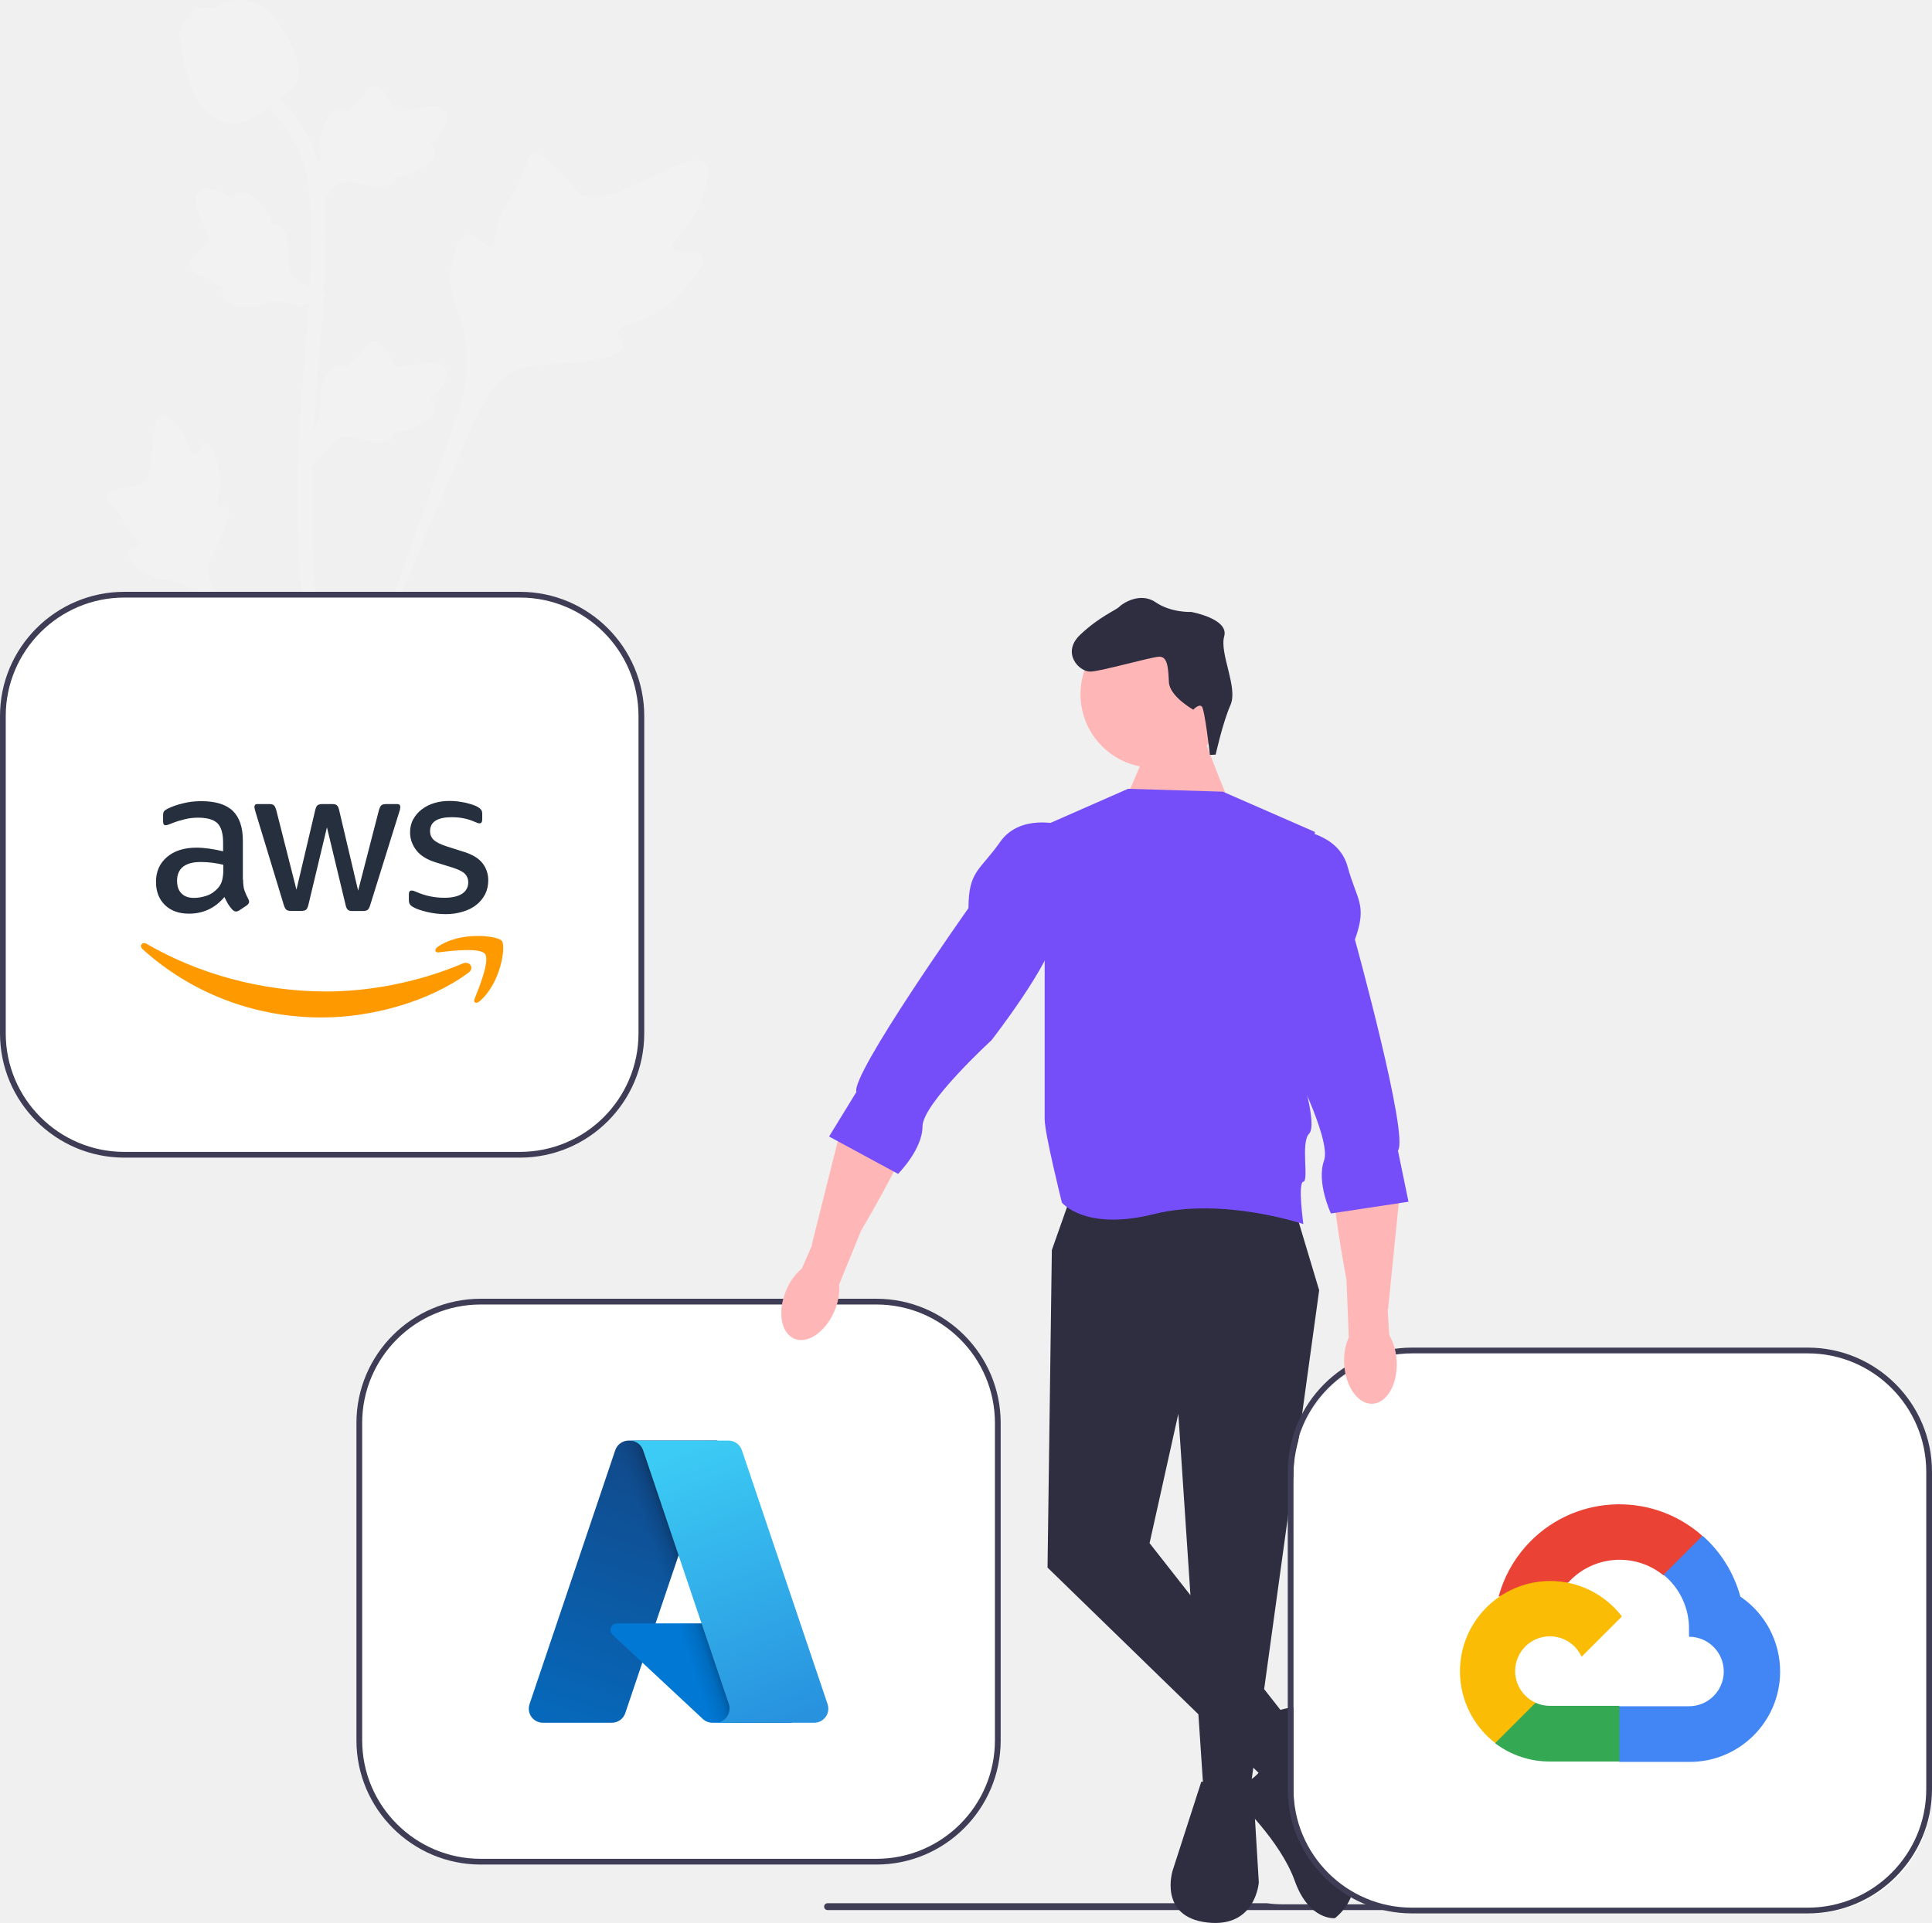
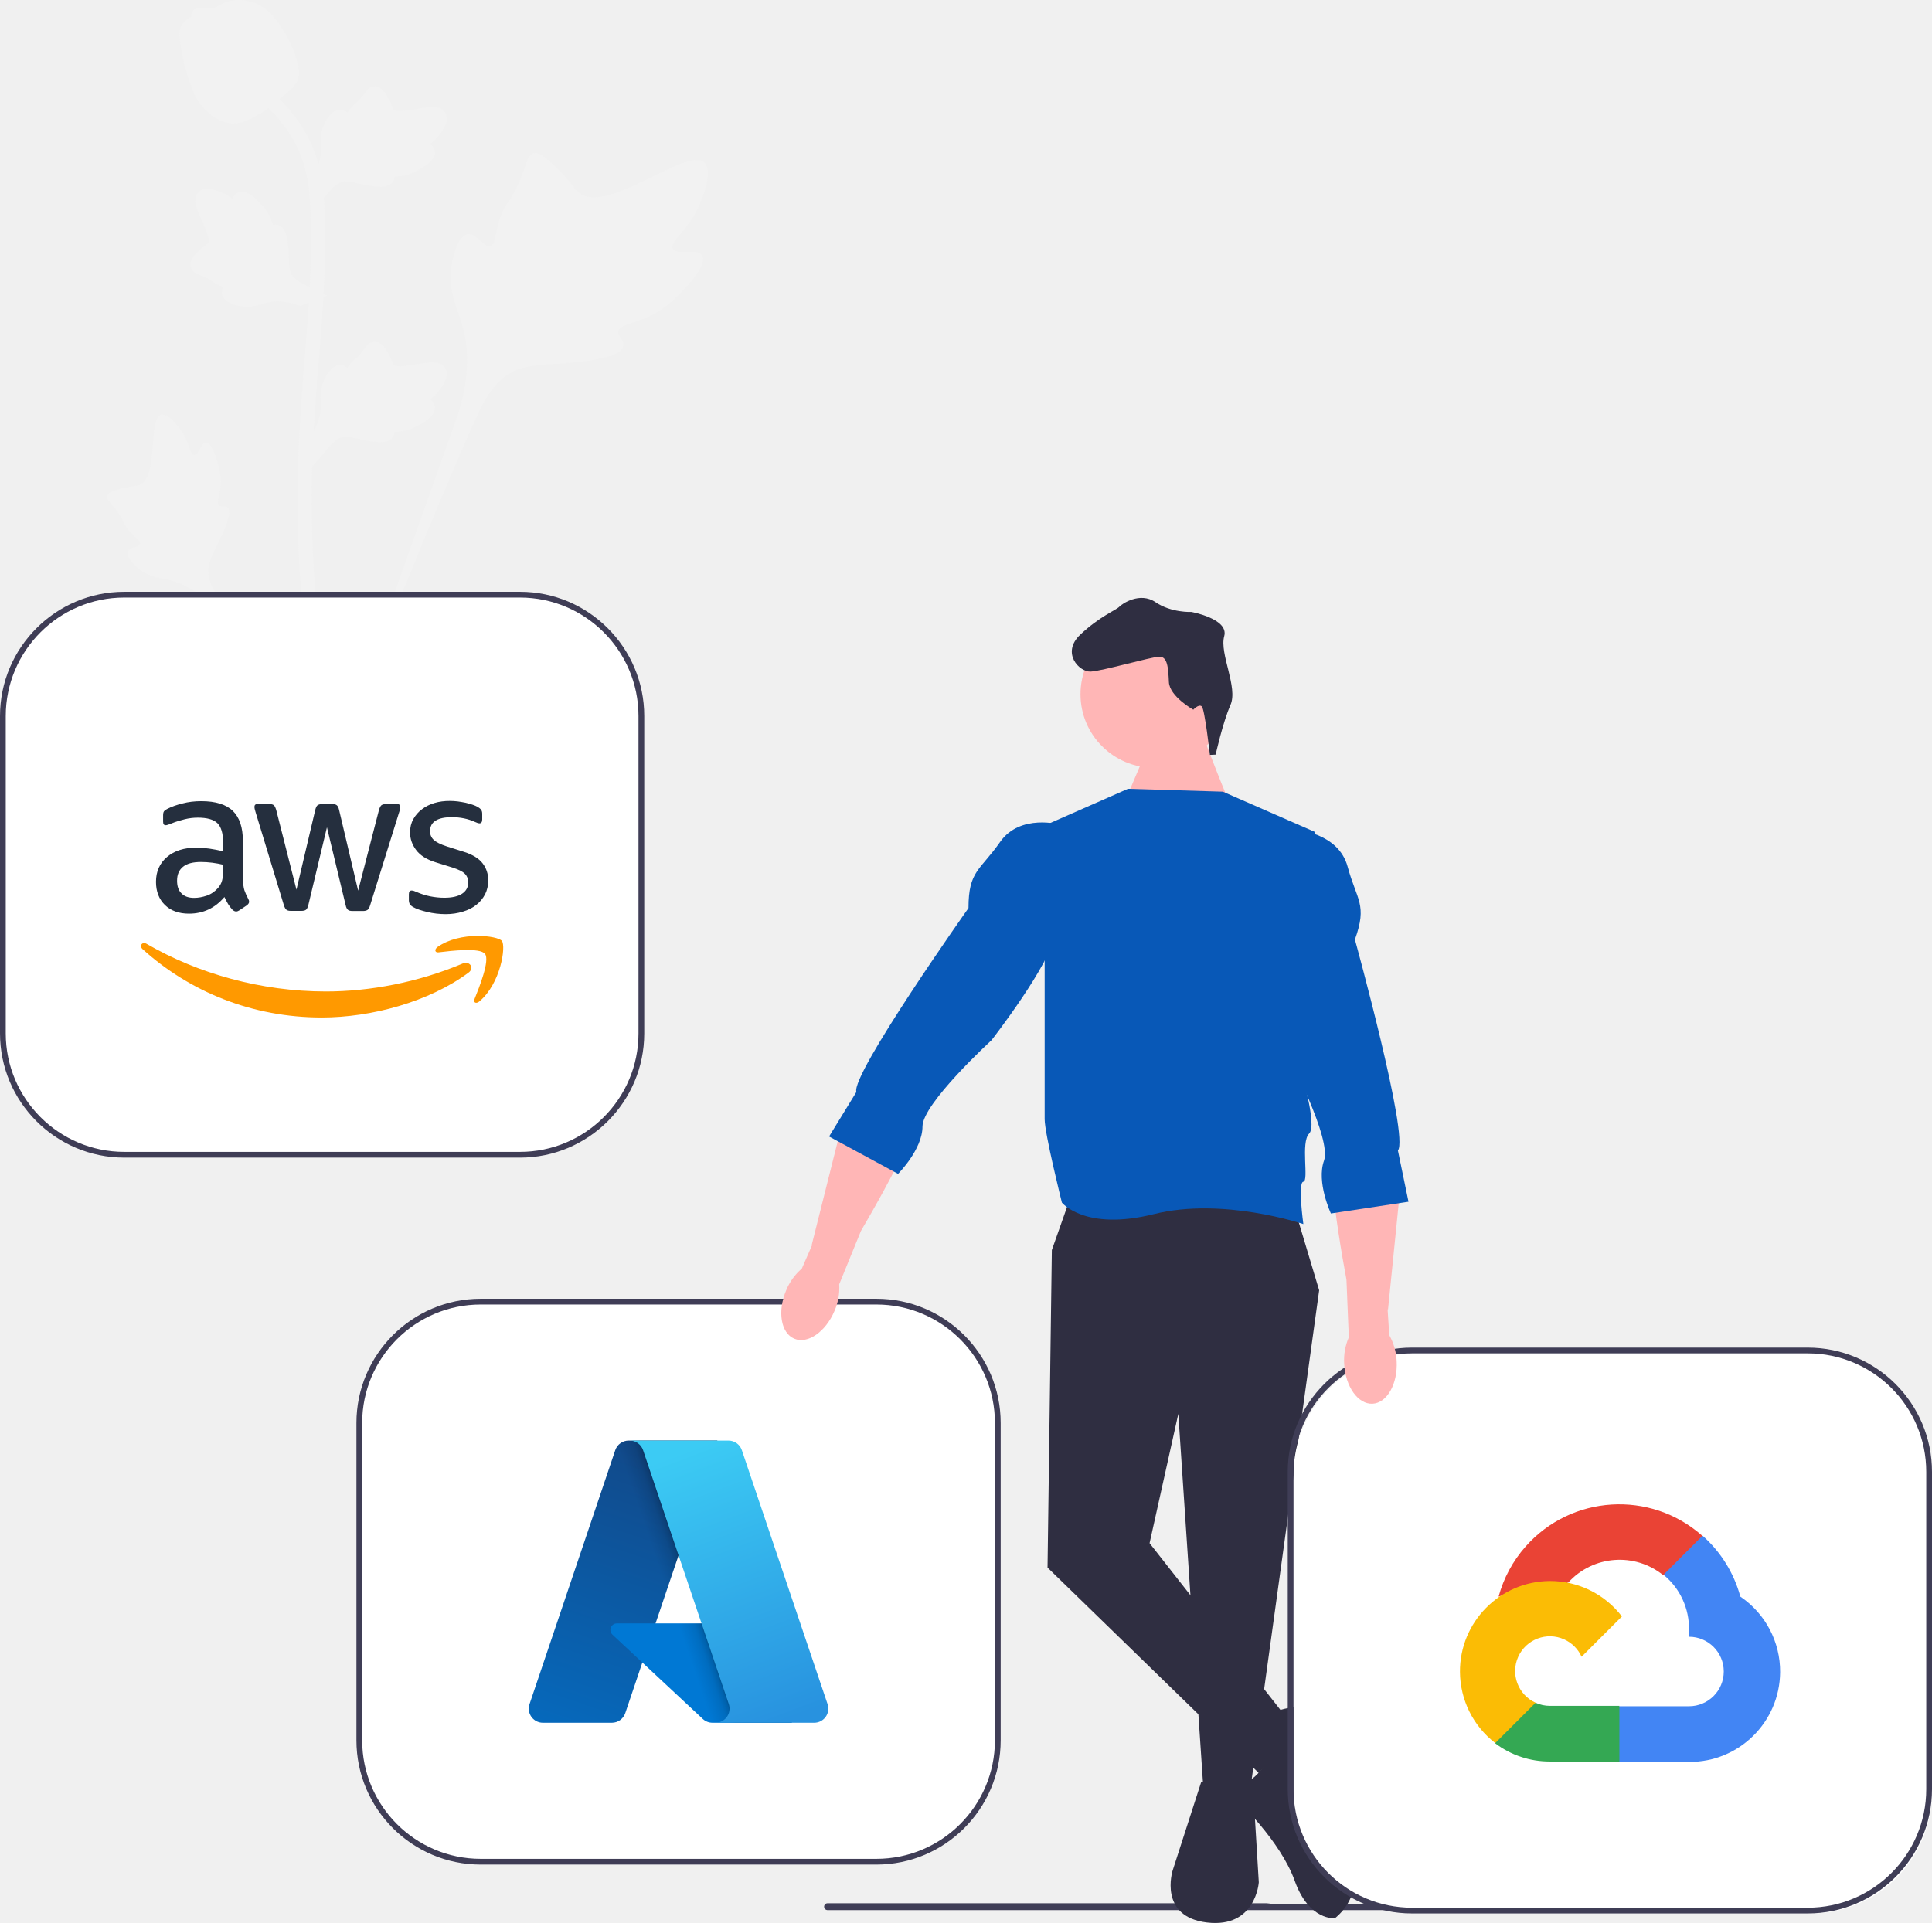
<svg xmlns="http://www.w3.org/2000/svg" width="672.129" height="669.164" viewBox="0 0 672.129 669.164">
  <defs>
    <linearGradient id="uuid-eb9161ae-d05a-4b98-bd77-bb52b0a075d2-243" x1="-1211.564" y1="1173.417" x2="-1232.059" y2="1233.965" gradientTransform="translate(2123.008 -1324.892) scale(1.5625)" gradientUnits="userSpaceOnUse">
      <stop offset="0" stop-color="#114a8b" />
      <stop offset="1" stop-color="#0669bc" />
    </linearGradient>
    <linearGradient id="uuid-2da8b4cb-046d-4115-aa61-a56819df46ae-244" x1="-1205.162" y1="1201.633" x2="-1209.903" y2="1203.236" gradientTransform="translate(2123.008 -1324.892) scale(1.5625)" gradientUnits="userSpaceOnUse">
      <stop offset="0" stop-color="#000" stop-opacity=".3" />
      <stop offset=".071" stop-color="#000" stop-opacity=".2" />
      <stop offset=".321" stop-color="#000" stop-opacity=".1" />
      <stop offset=".623" stop-color="#000" stop-opacity=".05" />
      <stop offset="1" stop-color="#000" stop-opacity="0" />
    </linearGradient>
    <linearGradient id="uuid-b4e7c5f5-65fb-4e53-973e-8c028050d1e4-245" x1="-1207.622" y1="1171.596" x2="-1185.125" y2="1231.534" gradientTransform="translate(2123.008 -1324.892) scale(1.5625)" gradientUnits="userSpaceOnUse">
      <stop offset="0" stop-color="#3ccbf4" />
      <stop offset="1" stop-color="#2892df" />
    </linearGradient>
  </defs>
  <g>
    <path d="M244.301,88.934c-1.663-2.804-8.858,.198-10.181-2.347-1.318-2.536,5.367-6.4,9.186-15.227,.689-1.592,5.029-11.623,1.816-14.718-6.09-5.867-33.96,18.345-43.713,10.421-2.14-1.739-3.636-5.21-10.114-10.846-2.577-2.242-4.135-3.254-5.644-2.878-2.14,.534-2.31,3.398-4.604,9.03-3.441,8.445-5.477,7.935-7.482,14.674-1.488,5.002-1.148,7.91-2.9,8.477-2.479,.802-4.76-4.504-7.901-4.029-3.205,.485-5.143,6.662-5.755,11.287-1.149,8.679,2.039,14.407,3.805,20.429,1.92,6.545,3.059,16.498-1.374,30.587l-43.883,123.641c9.688-25.371,37.74-94.919,49.527-120.764,3.403-7.461,7.16-15.028,14.874-18.015,7.427-2.876,17.628-1.159,30.632-4.292,1.519-.366,5.733-1.438,6.264-3.917,.439-2.049-2.04-3.193-1.66-5.113,.511-2.575,5.386-2.606,11.377-5.577,4.224-2.095,6.856-4.586,9.119-6.728,.682-.646,10.825-10.365,8.611-14.098h-0Z" fill="#f2f2f2" />
    <path d="M71.651,154.024c-1.856,.007-2.458,4.405-4.089,4.32-1.625-.085-1.593-4.481-4.823-8.902-.583-.797-4.254-5.822-6.7-5.138-4.637,1.296-.795,21.961-7.498,24.462-1.471,.549-3.606,.281-8.241,1.835-1.844,.618-2.79,1.091-3.041,1.94-.355,1.204,1.002,2.114,3.103,4.865,3.152,4.126,2.315,4.978,5.043,7.906,2.026,2.174,3.551,2.846,3.324,3.869-.322,1.448-3.584,1.037-4.257,2.715-.687,1.713,1.786,4.447,3.879,6.082,3.929,3.068,7.659,3.156,11.125,4.027,3.766,.946,8.98,3.259,14.616,9.5l48.022,57.213c-9.657-12.075-35.698-45.91-44.981-59.152-2.68-3.823-5.31-7.85-4.55-12.498,.732-4.475,4.517-8.986,6.732-16.273,.259-.851,.948-3.229-.115-4.205-.879-.807-2.156,.08-2.988-.661-1.116-.994,.275-3.395,.545-7.193,.191-2.678-.272-4.688-.671-6.417-.12-.521-1.964-8.303-4.435-8.294v0Z" fill="#f2f2f2" />
    <path d="M108.684,162.337l-1.118-9.984,.511-.757c2.365-3.5,3.57-6.918,3.584-10.162,.002-.516-.022-1.032-.046-1.557-.096-2.083-.217-4.671,1.133-7.689,.757-1.682,2.883-5.578,6.079-5.095,.861,.121,1.511,.516,2.005,.979,.072-.116,.147-.231,.227-.357,.995-1.519,1.784-2.169,2.543-2.796,.583-.482,1.186-.979,2.131-2.155,.415-.516,.738-.969,1.01-1.35,.827-1.152,1.907-2.526,3.811-2.502,2.034,.096,3.1,1.779,3.806,2.892,1.261,1.986,1.832,3.418,2.21,4.368,.137,.347,.294,.738,.374,.858,.656,.964,5.985,.063,7.993-.265,4.51-.752,8.412-1.403,10.02,1.441,1.152,2.034,.296,4.724-2.62,8.21-.909,1.085-1.875,1.909-2.733,2.555,.711,.424,1.347,1.075,1.605,2.097h0c.607,2.42-1.473,4.845-6.18,7.217-1.169,.593-2.743,1.384-4.948,1.764-1.039,.178-1.974,.222-2.774,.246-.017,.463-.125,.964-.407,1.48-.827,1.519-2.548,2.242-5.141,2.068-2.854-.149-5.204-.694-7.277-1.171-1.81-.415-3.37-.766-4.594-.685-2.271,.183-4.02,2.001-6.074,4.358l-5.127,5.992h-0l0,0Z" fill="#f2f2f2" />
    <path d="M113.872,102.894l-9.373,3.614-.862-.302c-3.985-1.399-7.597-1.698-10.739-.889-.5,.129-.992,.283-1.495,.439-1.99,.621-4.463,1.395-7.725,.854-1.819-.305-6.126-1.374-6.471-4.588-.102-.863,.116-1.593,.438-2.188-.13-.041-.261-.084-.403-.129-1.721-.578-2.551-1.175-3.35-1.751-.614-.442-1.247-.899-2.625-1.514-.604-.27-1.124-.468-1.562-.635-1.324-.507-2.927-1.204-3.387-3.052-.423-1.992,.934-3.45,1.832-4.415,1.601-1.723,2.841-2.639,3.664-3.246,.301-.221,.639-.472,.735-.579,.766-.879-1.457-5.805-2.284-7.664-1.871-4.171-3.491-7.781-1.147-10.058,1.676-1.63,4.495-1.485,8.606,.452,1.28,.604,2.322,1.33,3.165,1.996,.23-.795,.698-1.576,1.621-2.085h0c2.187-1.201,5.06,.196,8.548,4.147,.87,.98,2.034,2.302,2.962,4.339,.436,.96,.715,1.853,.942,2.621,.452-.101,.964-.123,1.535,.019,1.679,.415,2.815,1.896,3.304,4.449,.579,2.798,.649,5.21,.713,7.336,.058,1.856,.113,3.454,.503,4.617,.753,2.15,2.955,3.382,5.756,4.77l7.097,3.439-0,0h0Z" fill="#f2f2f2" />
    <path d="M108.684,73.482l-1.118-9.984,.511-.757c2.365-3.5,3.57-6.918,3.584-10.162,.002-.516-.022-1.032-.046-1.557-.096-2.083-.217-4.671,1.133-7.689,.757-1.682,2.883-5.578,6.079-5.095,.861,.121,1.511,.516,2.005,.979,.072-.116,.147-.231,.227-.357,.995-1.519,1.784-2.169,2.543-2.796,.583-.482,1.186-.979,2.131-2.155,.415-.516,.738-.969,1.01-1.35,.827-1.152,1.907-2.526,3.811-2.502,2.034,.096,3.1,1.779,3.806,2.892,1.261,1.986,1.832,3.418,2.21,4.368,.137,.347,.294,.738,.374,.858,.656,.964,5.985,.063,7.993-.265,4.51-.752,8.412-1.403,10.02,1.441,1.152,2.034,.296,4.724-2.62,8.21-.909,1.085-1.875,1.909-2.733,2.555,.711,.424,1.347,1.075,1.605,2.097h0c.607,2.42-1.473,4.845-6.18,7.217-1.169,.593-2.743,1.384-4.948,1.764-1.039,.178-1.974,.222-2.774,.246-.017,.463-.125,.964-.407,1.48-.827,1.519-2.548,2.242-5.141,2.068-2.854-.149-5.204-.694-7.277-1.171-1.81-.415-3.37-.766-4.594-.685-2.271,.183-4.02,2.001-6.074,4.358l-5.127,5.992h-0l0,0Z" fill="#f2f2f2" />
    <path d="M118.899,267.274l-2.092-1.311-.506-2.415,.506,2.415-2.439,.28c-.039-.227-.171-.747-.371-1.562-1.092-4.464-4.421-18.049-7.197-39.443-1.938-14.934-3.035-30.288-3.261-45.642-.227-15.378,.501-27.02,1.085-36.377,.441-7.057,.976-13.777,1.502-20.324,1.398-17.489,2.716-34.01,1.735-52.3-.217-4.083-.673-12.582-5.638-21.626-2.88-5.245-6.848-9.902-11.794-13.835l3.076-3.866c5.459,4.348,9.849,9.506,13.047,15.33,5.505,10.027,6.002,19.288,6.24,23.737,.998,18.613-.335,35.292-1.748,52.95-.521,6.522-1.056,13.213-1.494,20.242-.578,9.27-1.299,20.811-1.075,35.991,.222,15.171,1.306,30.337,3.218,45.083,2.743,21.124,6.023,34.506,7.101,38.903,.574,2.348,.694,2.839,.106,3.77v-0Z" fill="#f2f2f2" />
    <path d="M81.375,42.977c-.202,0-.407-.005-.615-.019-4.204-.227-8.096-2.743-11.572-7.477-1.629-2.227-2.463-4.768-4.127-9.834-.258-.781-1.511-4.744-2.273-10.196-.499-3.563-.436-5.052,.27-6.368,.783-1.466,2.051-2.487,3.478-3.177-.063-.472-.012-.959,.193-1.456,.841-2.058,3.078-1.788,4.288-1.658,.612,.077,1.376,.178,2.201,.135,1.297-.063,1.993-.448,3.049-1.027,1.01-.554,2.266-1.244,4.129-1.625,3.673-.766,6.751,.275,7.766,.617,5.339,1.779,7.971,5.929,11.018,10.736,.607,.964,2.692,4.474,4.069,9.285,.993,3.471,.853,5.014,.554,6.161-.607,2.357-2.042,3.707-5.684,6.686-3.804,3.119-5.713,4.681-7.352,5.631-3.816,2.203-6.211,3.587-9.393,3.587v0h-0Z" fill="#f2f2f2" />
  </g>
  <path d="M286.706,663.479c0,.66,.53,1.19,1.19,1.19h247.29c.66,0,1.19-.53,1.19-1.19,0-.32-.12-.6-.32-.81h-89.72c-1.91,0-3.78-.13-5.62-.38h-152.82c-.66,0-1.19,.53-1.19,1.19Z" fill="#3f3d56" />
  <g>
    <g>
      <path d="M167.23,452.944h137.669c23.323,0,42.23,18.907,42.23,42.23v110.433c0,23.323-18.907,42.23-42.23,42.23H167.23c-23.323,0-42.23-18.907-42.23-42.23v-110.433c0-23.323,18.907-42.23,42.23-42.23Z" fill="#fff" />
      <path d="M124,605.607v-110.433c0-23.837,19.393-43.23,43.23-43.23h137.669c23.837,0,43.23,19.393,43.23,43.23v110.433c0,23.837-19.393,43.229-43.23,43.229H167.23c-23.837,0-43.23-19.393-43.23-43.229Zm43.23-151.663c-22.734,0-41.23,18.496-41.23,41.23v110.433c0,22.734,18.496,41.229,41.23,41.229h137.669c22.734,0,41.23-18.495,41.23-41.229v-110.433c0-22.734-18.496-41.23-41.23-41.23H167.23Z" fill="#3f3d56" />
    </g>
    <g>
      <path d="M218.701,501.297h30.836l-32.01,94.844c-.675,1.998-2.549,3.344-4.658,3.344h-23.998c-2.711,0-4.909-2.197-4.909-4.908-0-.534,.087-1.064,.258-1.57l29.823-88.366c.674-1.999,2.549-3.345,4.659-3.346v.001l0-0Z" fill="url(#uuid-eb9161ae-d05a-4b98-bd77-bb52b0a075d2-243)" />
      <path d="M263.509,564.911h-48.898c-1.25-.001-2.264,1.011-2.266,2.261-.001,.629,.26,1.229,.72,1.658l31.421,29.327c.915,.853,2.119,1.328,3.37,1.328h27.688l-12.036-34.573Z" fill="#0078d4" />
      <path d="M218.701,501.297c-2.135-.008-4.027,1.373-4.67,3.409l-29.776,88.22c-.914,2.549,.411,5.356,2.959,6.27,.535,.192,1.1,.289,1.669,.288h24.617c1.867-.334,3.409-1.646,4.038-3.434l5.938-17.5,21.21,19.783c.889,.735,2.004,1.142,3.157,1.151h27.585l-12.098-34.573-35.268,.008,21.585-63.623h-30.947l-0-0Z" fill="url(#uuid-2da8b4cb-046d-4115-aa61-a56819df46ae-244)" />
      <path d="M258.086,504.636c-.673-1.996-2.545-3.34-4.652-3.34h-34.366c2.106,0,3.978,1.344,4.652,3.34l29.824,88.369c.867,2.569-.512,5.355-3.082,6.222-.506,.171-1.036,.258-1.57,.258h34.367c2.712-.001,4.909-2.2,4.908-4.911-0-.534-.087-1.063-.258-1.569l-29.824-88.369v0Z" fill="url(#uuid-b4e7c5f5-65fb-4e53-973e-8c028050d1e4-245)" />
    </g>
  </g>
  <g>
    <g>
      <path d="M43.23,206.944H180.899c23.323,0,42.23,18.907,42.23,42.23v110.433c0,23.323-18.907,42.23-42.23,42.23H43.23c-23.323,0-42.23-18.907-42.23-42.23v-110.433c0-23.323,18.907-42.23,42.23-42.23v-0Z" fill="#fff" />
      <path d="M0,359.607v-110.433c0-23.837,19.393-43.23,43.23-43.23H180.899c23.837,0,43.23,19.393,43.23,43.23v110.433c0,23.837-19.393,43.229-43.23,43.229H43.23c-23.837,0-43.23-19.393-43.23-43.229ZM43.23,207.945c-22.734,0-41.23,18.496-41.23,41.23v110.433c0,22.734,18.496,41.229,41.23,41.229H180.899c22.734,0,41.23-18.495,41.23-41.229v-110.433c0-22.734-18.496-41.23-41.23-41.23H43.23v-0Z" fill="#3f3d56" />
    </g>
    <g>
      <path d="M84.569,306.08c0,1.551,.168,2.808,.461,3.73,.335,.922,.754,1.928,1.341,3.018,.21,.335,.293,.671,.293,.964,0,.419-.251,.838-.796,1.257l-2.64,1.76c-.377,.251-.754,.377-1.09,.377-.419,0-.838-.21-1.257-.587-.587-.629-1.09-1.299-1.509-1.97-.419-.712-.838-1.509-1.299-2.473-3.269,3.856-7.376,5.784-12.322,5.784-3.521,0-6.329-1.006-8.382-3.018s-3.101-4.694-3.101-8.047c0-3.562,1.257-6.454,3.814-8.634s5.951-3.269,10.268-3.269c1.425,0,2.892,.126,4.443,.335,1.551,.21,3.143,.545,4.82,.922v-3.06c0-3.185-.671-5.407-1.97-6.706-1.341-1.299-3.604-1.928-6.832-1.928-1.467,0-2.976,.168-4.526,.545s-3.06,.838-4.526,1.425c-.671,.293-1.174,.461-1.467,.545s-.503,.126-.671,.126c-.587,0-.88-.419-.88-1.299v-2.054c0-.671,.084-1.174,.293-1.467s.587-.587,1.174-.88c1.467-.754,3.227-1.383,5.281-1.886,2.054-.545,4.233-.796,6.538-.796,4.987,0,8.634,1.132,10.981,3.395,2.305,2.263,3.479,5.7,3.479,10.31v13.579h.084l0,0Zm-17.016,6.371c1.383,0,2.808-.251,4.317-.754,1.509-.503,2.85-1.425,3.982-2.682,.671-.796,1.174-1.676,1.425-2.682s.419-2.221,.419-3.646v-1.76c-1.215-.293-2.515-.545-3.856-.712s-2.64-.251-3.94-.251c-2.808,0-4.862,.545-6.245,1.676-1.383,1.132-2.054,2.724-2.054,4.82,0,1.97,.503,3.437,1.551,4.443,1.006,1.048,2.473,1.551,4.401,1.551l-0-0Zm33.655,4.526c-.754,0-1.257-.126-1.593-.419-.335-.251-.629-.838-.88-1.635l-9.849-32.398c-.251-.838-.377-1.383-.377-1.676,0-.671,.335-1.048,1.006-1.048h4.107c.796,0,1.341,.126,1.635,.419,.335,.251,.587,.838,.838,1.635l7.041,27.746,6.538-27.746c.21-.838,.461-1.383,.796-1.635s.922-.419,1.676-.419h3.353c.796,0,1.341,.126,1.676,.419,.335,.251,.629,.838,.796,1.635l6.622,28.081,7.251-28.081c.251-.838,.545-1.383,.838-1.635,.335-.251,.88-.419,1.635-.419h3.898c.671,0,1.048,.335,1.048,1.048,0,.21-.042,.419-.084,.671-.042,.251-.126,.587-.293,1.048l-10.101,32.398c-.251,.838-.545,1.383-.88,1.635s-.88,.419-1.593,.419h-3.604c-.796,0-1.341-.126-1.676-.419s-.629-.838-.796-1.676l-6.496-27.033-6.454,26.991c-.21,.838-.461,1.383-.796,1.676-.335,.293-.922,.419-1.676,.419h-3.604l0,0Zm53.857,1.132c-2.179,0-4.359-.251-6.454-.754-2.096-.503-3.73-1.048-4.82-1.676-.671-.377-1.132-.796-1.299-1.174-.168-.377-.251-.796-.251-1.174v-2.138c0-.88,.335-1.299,.964-1.299,.251,0,.503,.042,.754,.126s.629,.251,1.048,.419c1.425,.629,2.976,1.132,4.61,1.467,1.676,.335,3.311,.503,4.987,.503,2.64,0,4.694-.461,6.119-1.383,1.425-.922,2.179-2.263,2.179-3.982,0-1.174-.377-2.138-1.132-2.934-.754-.796-2.179-1.509-4.233-2.179l-6.077-1.886c-3.06-.964-5.323-2.389-6.706-4.275-1.383-1.844-2.096-3.898-2.096-6.077,0-1.76,.377-3.311,1.132-4.652,.754-1.341,1.76-2.515,3.018-3.437,1.257-.964,2.682-1.676,4.359-2.179s3.437-.712,5.281-.712c.922,0,1.886,.042,2.808,.168,.964,.126,1.844,.293,2.724,.461,.838,.21,1.635,.419,2.389,.671,.754,.251,1.341,.503,1.76,.754,.587,.335,1.006,.671,1.257,1.048,.251,.335,.377,.796,.377,1.383v1.97c0,.88-.335,1.341-.964,1.341-.335,0-.88-.168-1.593-.503-2.389-1.09-5.071-1.635-8.047-1.635-2.389,0-4.275,.377-5.574,1.174s-1.97,2.012-1.97,3.73c0,1.174,.419,2.179,1.257,2.976,.838,.796,2.389,1.593,4.61,2.305l5.951,1.886c3.018,.964,5.197,2.305,6.496,4.024s1.928,3.688,1.928,5.868c0,1.802-.377,3.437-1.09,4.862-.754,1.425-1.76,2.682-3.06,3.688-1.299,1.048-2.85,1.802-4.652,2.347-1.886,.587-3.856,.88-5.993,.88h-0Z" fill="#252f3e" />
      <g>
        <path d="M162.986,338.478c-13.789,10.185-33.823,15.591-51.048,15.591-24.141,0-45.893-8.927-62.323-23.764-1.299-1.174-.126-2.766,1.425-1.844,17.771,10.31,39.69,16.555,62.365,16.555,15.298,0,32.104-3.185,47.57-9.724,2.305-1.048,4.275,1.509,2.012,3.185l-0-0Z" fill="#f90" fill-rule="evenodd" />
        <path d="M168.728,331.94c-1.76-2.263-11.651-1.09-16.136-.545-1.341,.168-1.551-1.006-.335-1.886,7.879-5.532,20.83-3.94,22.339-2.096,1.509,1.886-.419,14.837-7.796,21.04-1.132,.964-2.221,.461-1.718-.796,1.676-4.149,5.407-13.496,3.646-15.717h0Z" fill="#f90" fill-rule="evenodd" />
      </g>
    </g>
  </g>
  <path d="M428.43,280.491c-1-1-9-22-9-22l-19-1-8.693,20.496,36.693,2.504Z" fill="#ffb6b6" />
  <circle cx="401.474" cy="241.59" r="25.575" fill="#ffb6b6" />
  <polygon points="449.93 418.991 458.93 448.991 434.93 622.991 418.682 622.991 409.93 491.991 399.93 536.991 450.93 601.991 437.93 616.991 364.43 545.491 365.93 434.991 371.93 417.991 449.93 418.991" fill="#2f2e41" />
  <path d="M422.916,262.6l-1.998,.098s-1.786-15.931-2.834-16.881-2.947,1.146-2.947,1.146c0,0-8.236-4.6-8.482-9.594s-.443-8.989-3.439-8.841-19.779,4.979-23.774,5.176-10.332-6.499-3.636-12.837,12.591-8.63,13.54-9.678,7.202-5.361,12.664-1.625,12.454,3.391,12.454,3.391c0,0,13.132,2.357,11.43,8.448-1.702,6.091,4.881,17.781,2.18,23.922s-5.156,17.275-5.156,17.275l0-0Z" fill="#2f2e41" />
  <path d="M417.93,619.991l18,2,2,33s-1,16-18,14-12-18-12-18l10-31Z" fill="#2f2e41" />
  <path d="M441.43,596.491s13-6,15,1l4,14s0,14,1,15,20,27,3,41c0,0-9,1-14-13s-20-28-20-28c0,0-2.906-7,2.047-6.5s11.953-11.5,9.953-15.5-1-8-1-8Z" fill="#2f2e41" />
  <path d="M276.329,465.845c-4.652-1.96-5.928-9.474-2.847-16.787,1.19-2.938,3.067-5.549,5.473-7.613l3.594-8.243-.128-.087,10.333-41.183c2.403-9.575,9.018-17.654,18.103-21.517,5.404-2.298,10.533-2.714,12.024,2.793,2.474,9.138-13.642,38.572-23.36,55.133l-7.571,18.577c.205,3.165-.352,6.332-1.622,9.238-3.078,7.311-9.345,11.649-13.998,9.689v0Z" fill="#ffb6b6" />
-   <path d="M392.43,274.491l33,1,32,14-5,83s6,19,3,22,0,16.449-2,16.724,0,14.74,0,14.74c0,0-28-9.465-52-3.465s-32-4-32-4c0,0-6-24-6-29v-102.244l29-12.756Z" fill="#754ef9" />
-   <path d="M368.93,286.991s-14-4-21,6-11,10-11,23c0,0-41,58-39,64l-9.5,15.5,24,13s8.5-8.5,8.5-16.5,24-30,24-30c0,0,21-27,22-37s2-38,2-38Z" fill="#754ef9" />
+   <path d="M392.43,274.491l33,1,32,14-5,83s6,19,3,22,0,16.449-2,16.724,0,14.74,0,14.74c0,0-28-9.465-52-3.465s-32-4-32-4c0,0-6-24-6-29v-102.244l29-12.756Z" fill="#0858B7" />
+   <path d="M368.93,286.991s-14-4-21,6-11,10-11,23c0,0-41,58-39,64l-9.5,15.5,24,13s8.5-8.5,8.5-16.5,24-30,24-30c0,0,21-27,22-37s2-38,2-38Z" fill="#0858B7" />
  <g>
    <g>
      <path d="M492.23,470.944h137.669c23.323,0,42.23,18.907,42.23,42.23v110.433c0,23.323-18.907,42.23-42.23,42.23h-137.669c-23.323,0-42.23-18.907-42.23-42.23v-110.433c0-23.323,18.907-42.23,42.23-42.23Z" fill="#fff" />
      <path d="M448,622.607v-110.433c0-23.837,19.393-43.23,43.23-43.23h137.669c23.837,0,43.23,19.393,43.23,43.23v110.433c0,23.837-19.393,43.229-43.23,43.229h-137.669c-23.837,0-43.23-19.393-43.23-43.229Zm43.23-151.663c-22.734,0-41.23,18.496-41.23,41.23v110.433c0,22.734,18.496,41.229,41.23,41.229h137.669c22.734,0,41.23-18.495,41.23-41.229v-110.433c0-22.734-18.496-41.23-41.23-41.23h-137.669Z" fill="#3f3d56" />
    </g>
    <g>
      <path d="M578.588,548.156h3.397l9.682-9.682,.476-4.111c-18.019-15.904-45.52-14.19-61.424,3.829-4.418,5.005-7.625,10.96-9.373,17.403,1.079-.442,2.273-.514,3.397-.204l19.364-3.193s.985-1.631,1.495-1.529c8.614-9.46,23.109-10.562,33.054-2.514h-.068v0Z" fill="#ea4335" />
      <path d="M605.46,555.596c-2.225-8.195-6.795-15.563-13.147-21.198l-13.589,13.589c5.738,4.689,9.007,11.751,8.867,19.16v2.412c6.679,0,12.094,5.415,12.094,12.094s-5.415,12.094-12.094,12.094h-24.188l-2.412,2.446v14.506l2.412,2.412h24.188c17.373,.135,31.566-13.839,31.702-31.212,.082-10.53-5.11-20.403-13.833-26.302v-0Z" fill="#4285f4" />
      <path d="M539.181,612.974h24.188v-19.364h-24.188c-1.723-0-3.426-.371-4.994-1.087l-3.397,1.053-9.75,9.682-.849,3.397c5.468,4.129,12.139,6.348,18.99,6.319Z" fill="#34a853" />
      <path d="M539.181,550.16c-17.373,.104-31.373,14.272-31.269,31.645,.058,9.701,4.589,18.833,12.279,24.748l14.03-14.03c-6.087-2.75-8.792-9.914-6.042-16.001s9.914-8.792,16.001-6.042c2.682,1.212,4.83,3.36,6.042,6.042l14.03-14.03c-5.97-7.804-15.246-12.367-25.071-12.332l-0,0Z" fill="#fbbc05" />
    </g>
  </g>
  <g>
    <path d="M477.513,488.474c5.041-.264,8.791-6.9,8.376-14.824-.122-3.168-1.002-6.26-2.564-9.018l-.583-8.974,.15-.038,4.257-42.245c.99-9.823-2.491-19.666-9.725-26.384-4.303-3.996-8.986-6.127-12.258-1.453-5.429,7.756-.259,40.913,3.262,59.789l.817,20.044c-1.267,2.907-1.818,6.076-1.609,9.24,.414,7.922,4.837,14.129,9.879,13.865v0Z" fill="#ffb6b6" />
-     <path d="M451.11,288.807s14.527,.989,17.717,12.771,6.953,13.14,2.541,25.368c0,0,18.882,68.472,14.964,73.438l3.676,17.804-26.988,4.083s-5.111-10.88-2.396-18.405-12.394-36.365-12.394-36.365c0,0-10.59-32.525-8.137-42.27s11.016-36.423,11.016-36.423v-0Z" fill="#754ef9" />
+     <path d="M451.11,288.807s14.527,.989,17.717,12.771,6.953,13.14,2.541,25.368c0,0,18.882,68.472,14.964,73.438l3.676,17.804-26.988,4.083s-5.111-10.88-2.396-18.405-12.394-36.365-12.394-36.365c0,0-10.59-32.525-8.137-42.27s11.016-36.423,11.016-36.423v-0Z" fill="#0858B7" />
  </g>
</svg>
